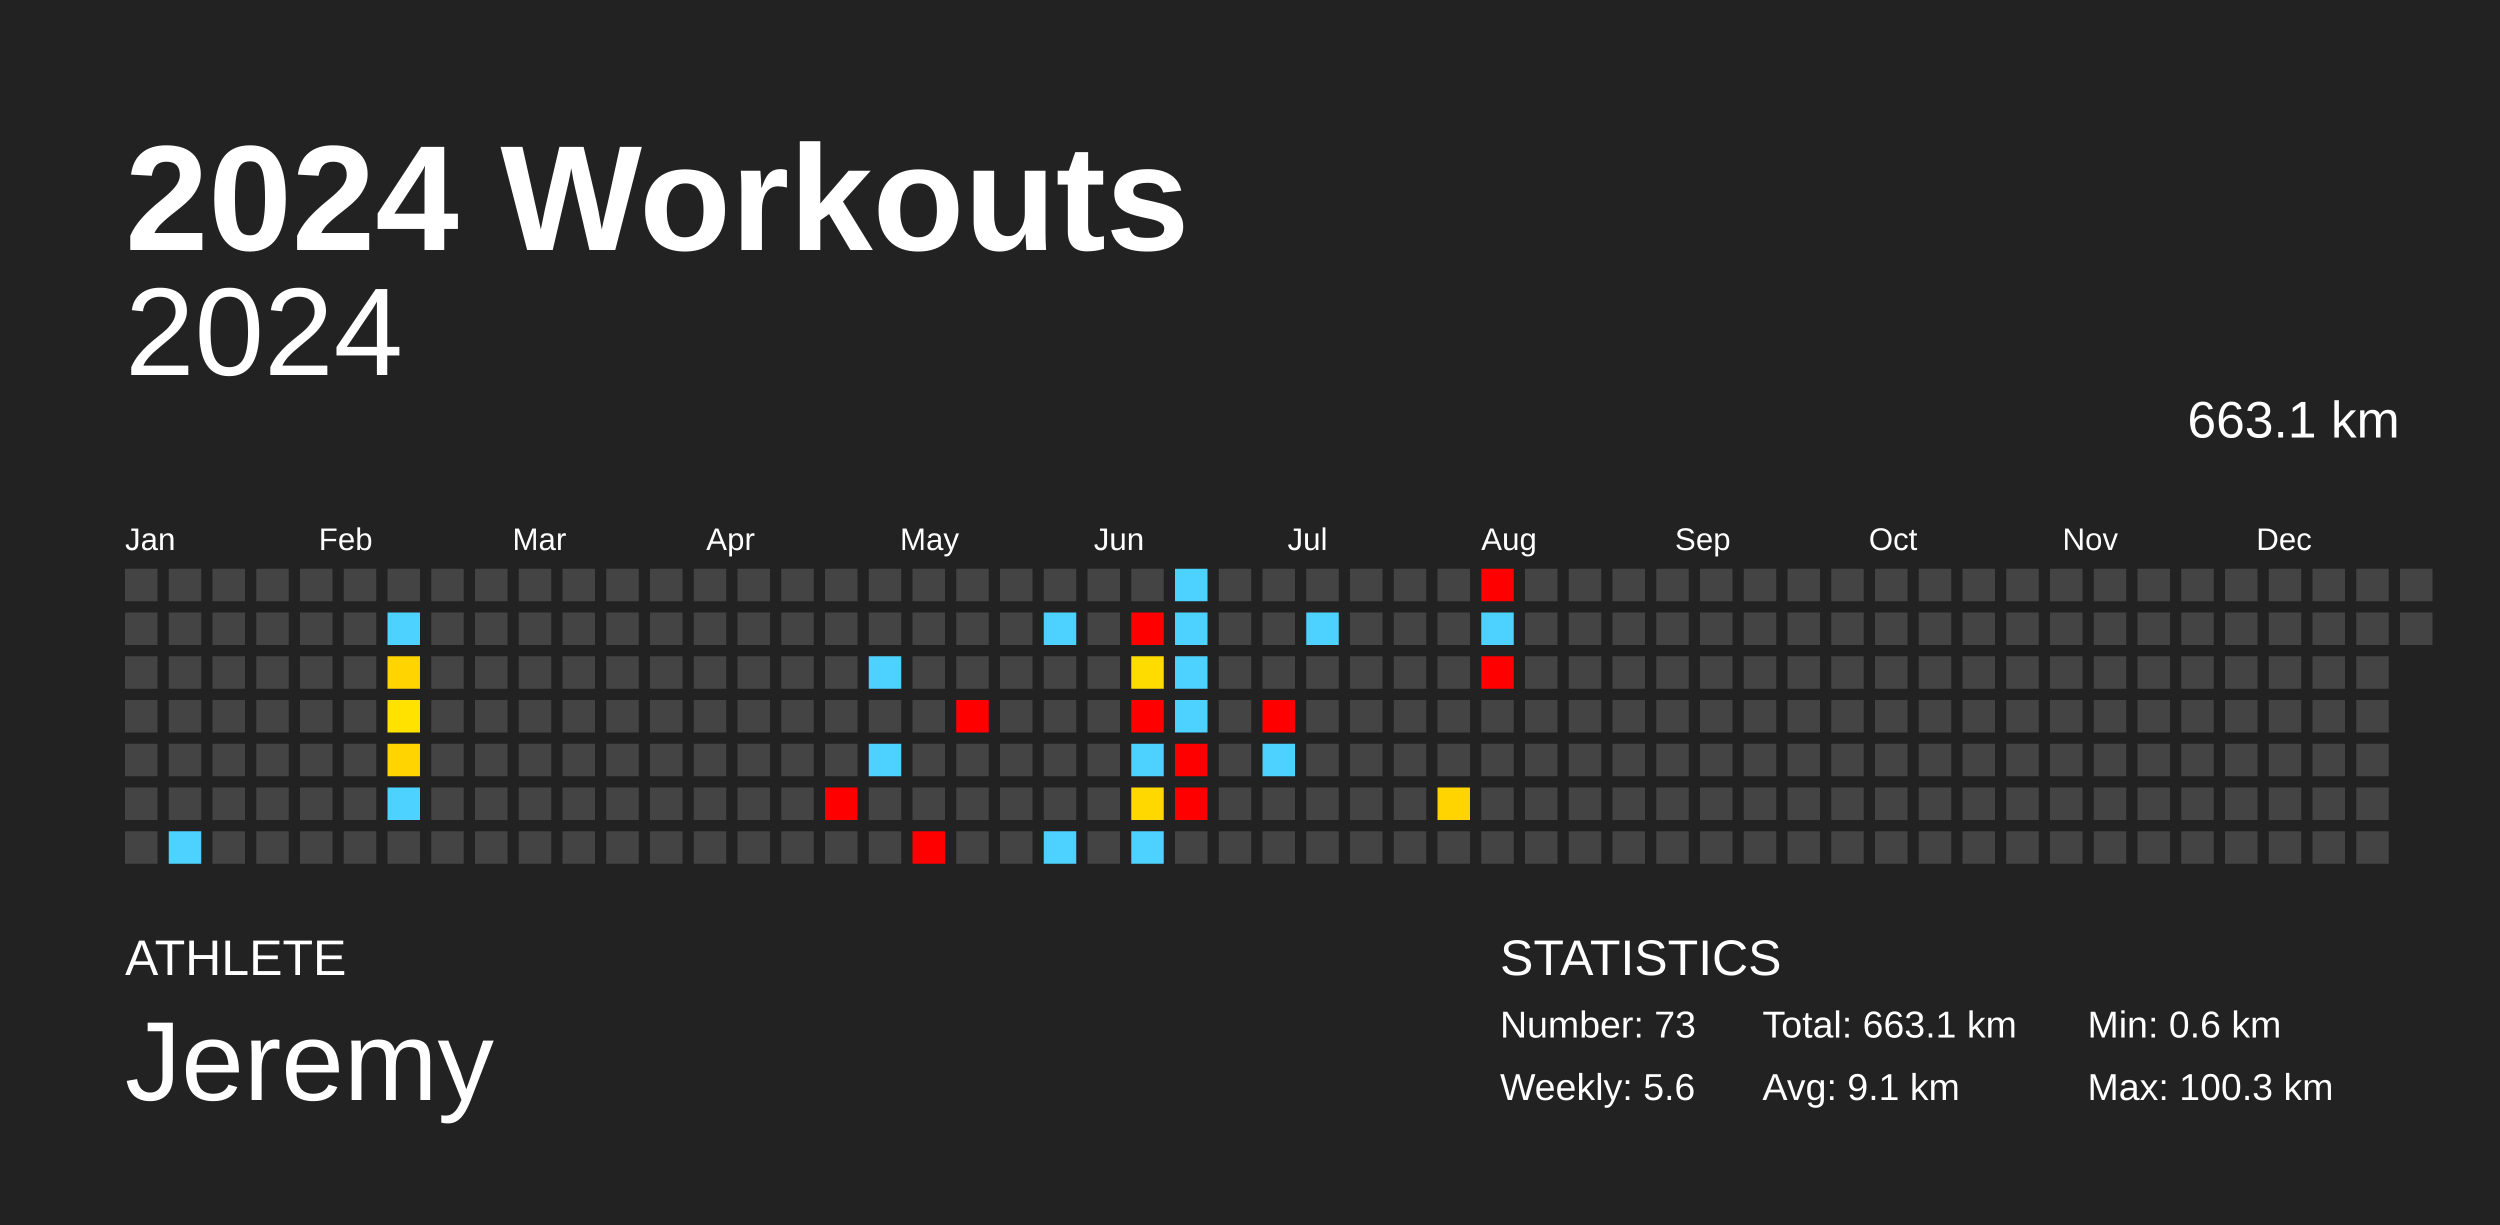
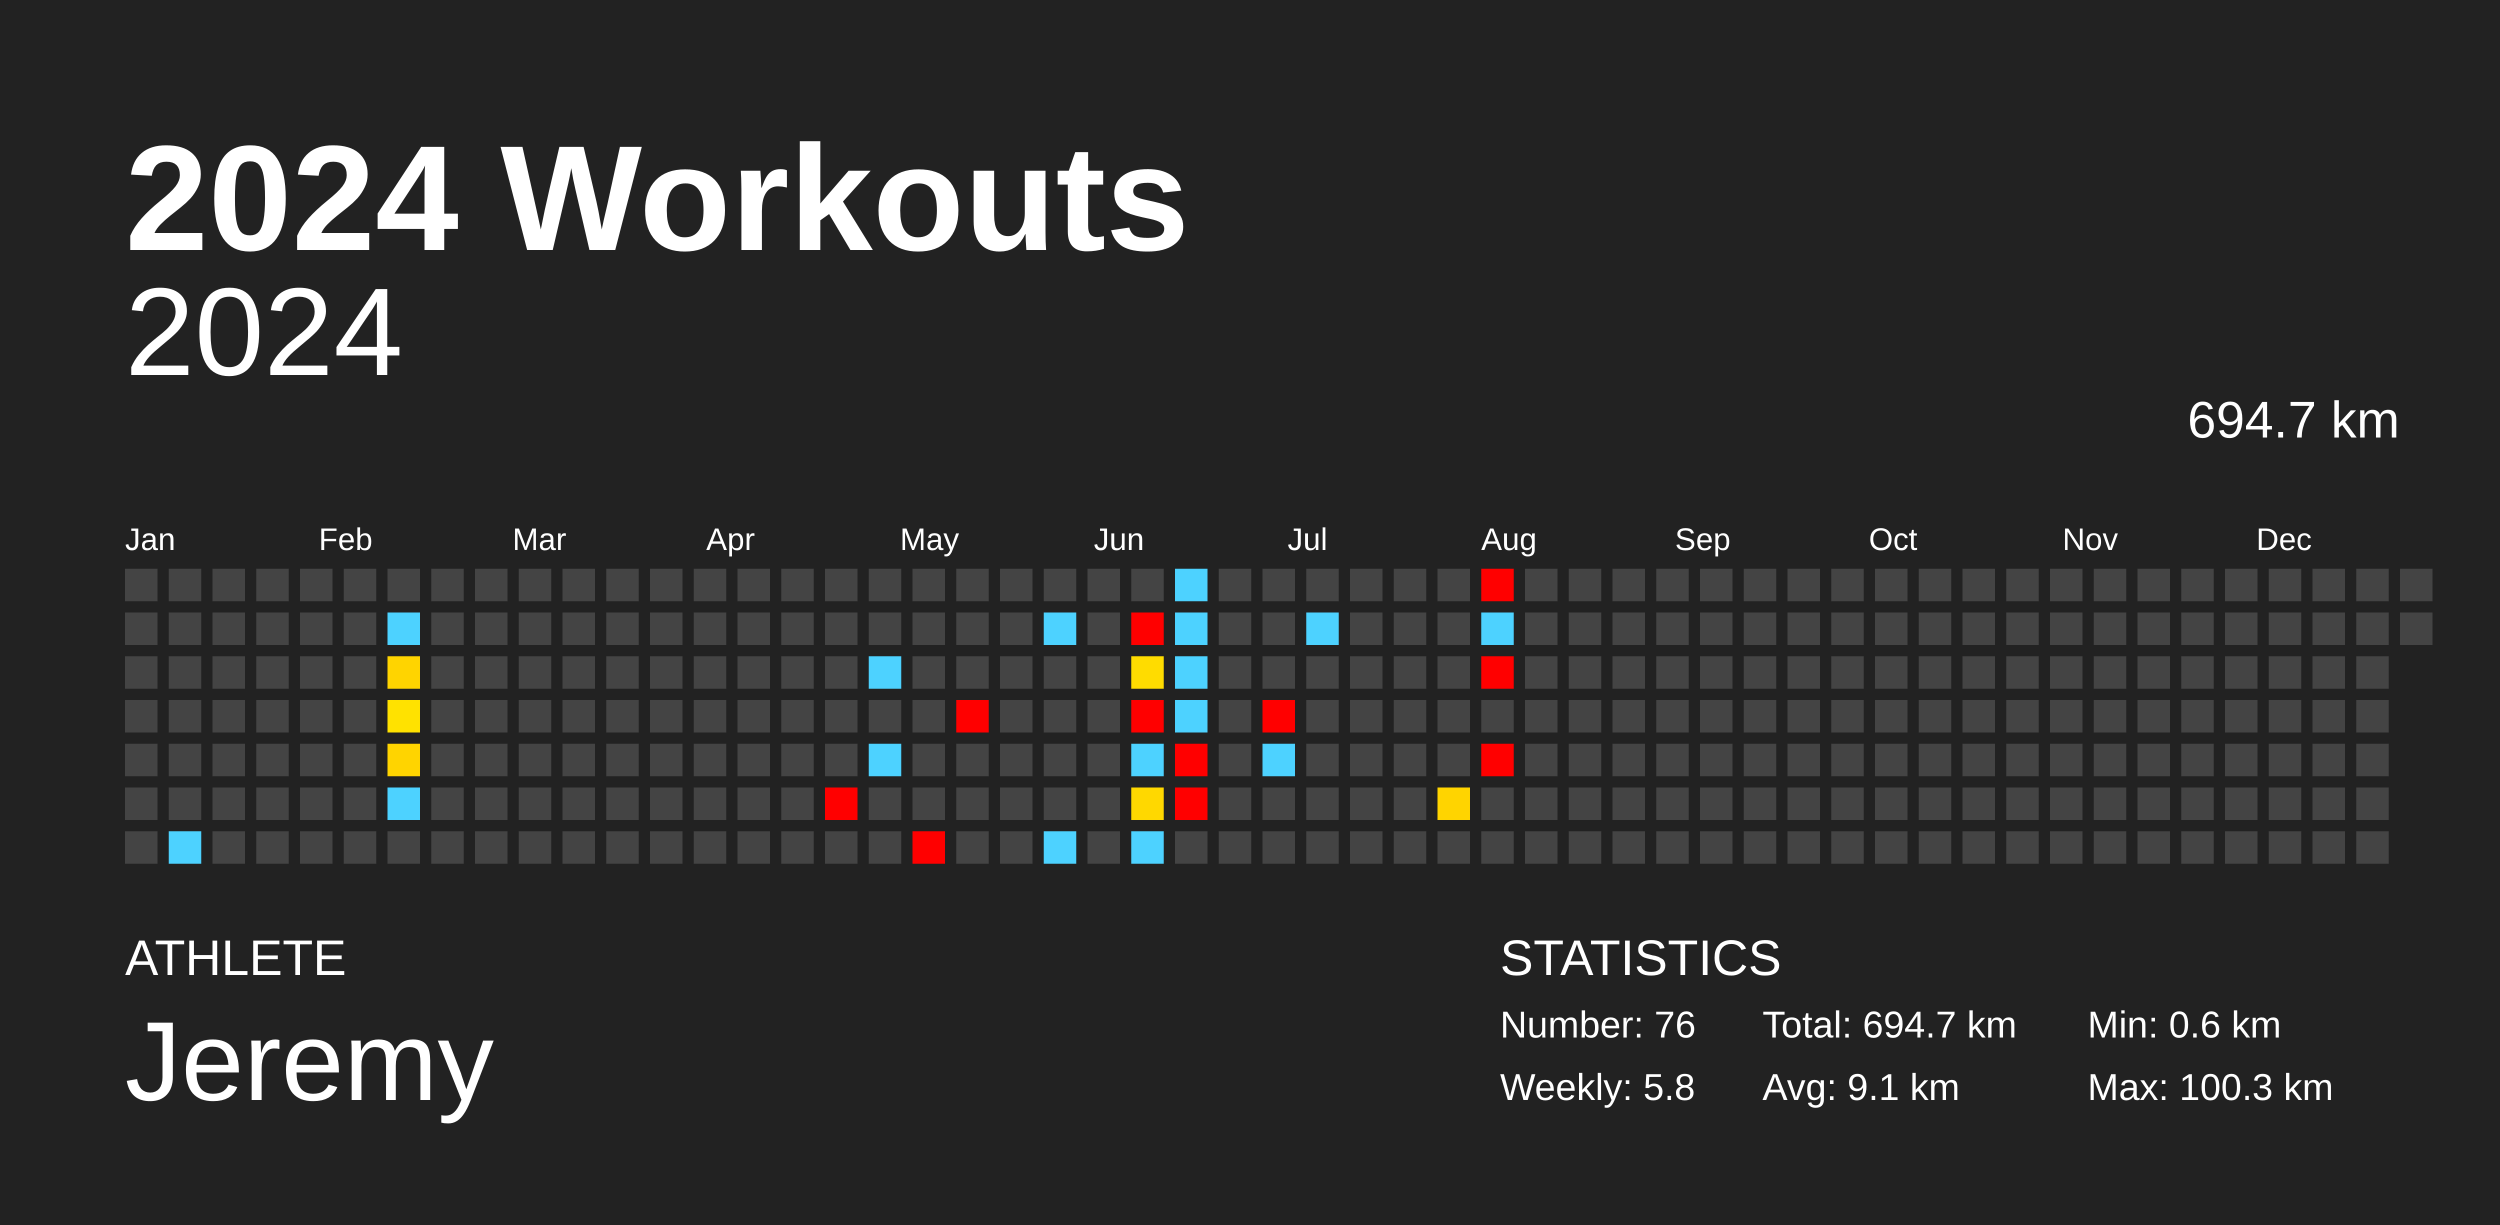
<svg xmlns="http://www.w3.org/2000/svg" baseProfile="full" height="98mm" version="1.1" viewBox="0,0,200,98" width="200mm">
  <defs />
  <rect fill="#222222" height="98" width="200" x="0" y="0" />
  <text fill="#FFFFFF" style="font-size:12px; font-family:Arial; font-weight:bold;" x="10" y="20">2024 Workouts</text>
  <text fill="#FFFFFF" style="font-size:4px; font-family:Arial" x="10" y="78">ATHLETE</text>
  <text fill="#FFFFFF" style="font-size:9px; font-family:Arial" x="10" y="88">Jeremy</text>
  <text fill="#FFFFFF" style="font-size:4px; font-family:Arial" x="120" y="78">STATISTICS</text>
-   <text fill="#FFFFFF" style="font-size:3px; font-family:Arial" x="120" y="83">Number: 73</text>
-   <text fill="#FFFFFF" style="font-size:3px; font-family:Arial" x="120" y="88">Weekly: 5.6</text>
-   <text fill="#FFFFFF" style="font-size:3px; font-family:Arial" x="141" y="83">Total: 663.1 km</text>
+   <text fill="#FFFFFF" style="font-size:3px; font-family:Arial" x="120" y="83">Number: 76</text>
+   <text fill="#FFFFFF" style="font-size:3px; font-family:Arial" x="120" y="88">Weekly: 5.8</text>
+   <text fill="#FFFFFF" style="font-size:3px; font-family:Arial" x="141" y="83">Total: 694.7 km</text>
  <text fill="#FFFFFF" style="font-size:3px; font-family:Arial" x="141" y="88">Avg: 9.1 km</text>
  <text fill="#FFFFFF" style="font-size:3px; font-family:Arial" x="167" y="83">Min: 0.6 km</text>
  <text fill="#FFFFFF" style="font-size:3px; font-family:Arial" x="167" y="88">Max: 100.3 km</text>
  <text alignment-baseline="hanging" fill="#FFFFFF" style="font-size:10.0px; font-family:Arial;" x="10" y="30">2024</text>
-   <text alignment-baseline="hanging" fill="#FFFFFF" style="font-size:4.125px; font-family:Arial;" x="175" y="35">663.1 km</text>
+   <text alignment-baseline="hanging" fill="#FFFFFF" style="font-size:4.125px; font-family:Arial;" x="175" y="35">694.7 km</text>
  <text fill="#FFFFFF" style="font-size:2.5px; font-family:Arial" x="10.0" y="44">Jan</text>
  <text fill="#FFFFFF" style="font-size:2.5px; font-family:Arial" x="25.5" y="44">Feb</text>
  <text fill="#FFFFFF" style="font-size:2.5px; font-family:Arial" x="41.0" y="44">Mar</text>
  <text fill="#FFFFFF" style="font-size:2.5px; font-family:Arial" x="56.5" y="44">Apr</text>
  <text fill="#FFFFFF" style="font-size:2.5px; font-family:Arial" x="72.0" y="44">May</text>
  <text fill="#FFFFFF" style="font-size:2.5px; font-family:Arial" x="87.5" y="44">Jun</text>
  <text fill="#FFFFFF" style="font-size:2.5px; font-family:Arial" x="103.0" y="44">Jul</text>
  <text fill="#FFFFFF" style="font-size:2.5px; font-family:Arial" x="118.5" y="44">Aug</text>
  <text fill="#FFFFFF" style="font-size:2.5px; font-family:Arial" x="134.0" y="44">Sep</text>
  <text fill="#FFFFFF" style="font-size:2.5px; font-family:Arial" x="149.5" y="44">Oct</text>
  <text fill="#FFFFFF" style="font-size:2.5px; font-family:Arial" x="165.0" y="44">Nov</text>
  <text fill="#FFFFFF" style="font-size:2.5px; font-family:Arial" x="180.5" y="44">Dec</text>
  <rect fill="#444444" height="2.6" width="2.6" x="10.0" y="45.5" />
  <rect fill="#444444" height="2.6" width="2.6" x="10.0" y="49.0" />
  <rect fill="#444444" height="2.6" width="2.6" x="10.0" y="52.5" />
  <rect fill="#444444" height="2.6" width="2.6" x="10.0" y="56.0" />
  <rect fill="#444444" height="2.6" width="2.6" x="10.0" y="59.5" />
  <rect fill="#444444" height="2.6" width="2.6" x="10.0" y="63.0" />
  <rect fill="#444444" height="2.6" width="2.6" x="10.0" y="66.5" />
  <rect fill="#444444" height="2.6" width="2.6" x="13.5" y="45.5" />
  <rect fill="#444444" height="2.6" width="2.6" x="13.5" y="49.0" />
  <rect fill="#444444" height="2.6" width="2.6" x="13.5" y="52.5" />
  <rect fill="#444444" height="2.6" width="2.6" x="13.5" y="56.0" />
  <rect fill="#444444" height="2.6" width="2.6" x="13.5" y="59.5" />
  <rect fill="#444444" height="2.6" width="2.6" x="13.5" y="63.0" />
  <rect fill="#4dd2ff" height="2.6" width="2.6" x="13.5" y="66.5" />
  <rect fill="#444444" height="2.6" width="2.6" x="17.0" y="45.5" />
  <rect fill="#444444" height="2.6" width="2.6" x="17.0" y="49.0" />
  <rect fill="#444444" height="2.6" width="2.6" x="17.0" y="52.5" />
  <rect fill="#444444" height="2.6" width="2.6" x="17.0" y="56.0" />
  <rect fill="#444444" height="2.6" width="2.6" x="17.0" y="59.5" />
  <rect fill="#444444" height="2.6" width="2.6" x="17.0" y="63.0" />
  <rect fill="#444444" height="2.6" width="2.6" x="17.0" y="66.5" />
  <rect fill="#444444" height="2.6" width="2.6" x="20.5" y="45.5" />
  <rect fill="#444444" height="2.6" width="2.6" x="20.5" y="49.0" />
  <rect fill="#444444" height="2.6" width="2.6" x="20.5" y="52.5" />
  <rect fill="#444444" height="2.6" width="2.6" x="20.5" y="56.0" />
  <rect fill="#444444" height="2.6" width="2.6" x="20.5" y="59.5" />
  <rect fill="#444444" height="2.6" width="2.6" x="20.5" y="63.0" />
  <rect fill="#444444" height="2.6" width="2.6" x="20.5" y="66.5" />
  <rect fill="#444444" height="2.6" width="2.6" x="24.0" y="45.5" />
  <rect fill="#444444" height="2.6" width="2.6" x="24.0" y="49.0" />
  <rect fill="#444444" height="2.6" width="2.6" x="24.0" y="52.5" />
  <rect fill="#444444" height="2.6" width="2.6" x="24.0" y="56.0" />
  <rect fill="#444444" height="2.6" width="2.6" x="24.0" y="59.5" />
  <rect fill="#444444" height="2.6" width="2.6" x="24.0" y="63.0" />
  <rect fill="#444444" height="2.6" width="2.6" x="24.0" y="66.5" />
  <rect fill="#444444" height="2.6" width="2.6" x="27.5" y="45.5" />
  <rect fill="#444444" height="2.6" width="2.6" x="27.5" y="49.0" />
  <rect fill="#444444" height="2.6" width="2.6" x="27.5" y="52.5" />
  <rect fill="#444444" height="2.6" width="2.6" x="27.5" y="56.0" />
  <rect fill="#444444" height="2.6" width="2.6" x="27.5" y="59.5" />
  <rect fill="#444444" height="2.6" width="2.6" x="27.5" y="63.0" />
  <rect fill="#444444" height="2.6" width="2.6" x="27.5" y="66.5" />
  <rect fill="#444444" height="2.6" width="2.6" x="31.0" y="45.5" />
  <rect fill="#4dd2ff" height="2.6" width="2.6" x="31.0" y="49.0" />
  <rect fill="#ffd400" height="2.6" width="2.6" x="31.0" y="52.5" />
  <rect fill="#ffe200" height="2.6" width="2.6" x="31.0" y="56.0" />
  <rect fill="#ffd400" height="2.6" width="2.6" x="31.0" y="59.5" />
  <rect fill="#4dd2ff" height="2.6" width="2.6" x="31.0" y="63.0" />
  <rect fill="#444444" height="2.6" width="2.6" x="31.0" y="66.5" />
  <rect fill="#444444" height="2.6" width="2.6" x="34.5" y="45.5" />
  <rect fill="#444444" height="2.6" width="2.6" x="34.5" y="49.0" />
  <rect fill="#444444" height="2.6" width="2.6" x="34.5" y="52.5" />
  <rect fill="#444444" height="2.6" width="2.6" x="34.5" y="56.0" />
  <rect fill="#444444" height="2.6" width="2.6" x="34.5" y="59.5" />
  <rect fill="#444444" height="2.6" width="2.6" x="34.5" y="63.0" />
  <rect fill="#444444" height="2.6" width="2.6" x="34.5" y="66.5" />
  <rect fill="#444444" height="2.6" width="2.6" x="38.0" y="45.5" />
  <rect fill="#444444" height="2.6" width="2.6" x="38.0" y="49.0" />
  <rect fill="#444444" height="2.6" width="2.6" x="38.0" y="52.5" />
  <rect fill="#444444" height="2.6" width="2.6" x="38.0" y="56.0" />
  <rect fill="#444444" height="2.6" width="2.6" x="38.0" y="59.5" />
  <rect fill="#444444" height="2.6" width="2.6" x="38.0" y="63.0" />
  <rect fill="#444444" height="2.6" width="2.6" x="38.0" y="66.5" />
  <rect fill="#444444" height="2.6" width="2.6" x="41.5" y="45.5" />
  <rect fill="#444444" height="2.6" width="2.6" x="41.5" y="49.0" />
  <rect fill="#444444" height="2.6" width="2.6" x="41.5" y="52.5" />
  <rect fill="#444444" height="2.6" width="2.6" x="41.5" y="56.0" />
  <rect fill="#444444" height="2.6" width="2.6" x="41.5" y="59.5" />
  <rect fill="#444444" height="2.6" width="2.6" x="41.5" y="63.0" />
  <rect fill="#444444" height="2.6" width="2.6" x="41.5" y="66.5" />
  <rect fill="#444444" height="2.6" width="2.6" x="45.0" y="45.5" />
  <rect fill="#444444" height="2.6" width="2.6" x="45.0" y="49.0" />
  <rect fill="#444444" height="2.6" width="2.6" x="45.0" y="52.5" />
  <rect fill="#444444" height="2.6" width="2.6" x="45.0" y="56.0" />
  <rect fill="#444444" height="2.6" width="2.6" x="45.0" y="59.5" />
  <rect fill="#444444" height="2.6" width="2.6" x="45.0" y="63.0" />
  <rect fill="#444444" height="2.6" width="2.6" x="45.0" y="66.5" />
  <rect fill="#444444" height="2.6" width="2.6" x="48.5" y="45.5" />
  <rect fill="#444444" height="2.6" width="2.6" x="48.5" y="49.0" />
  <rect fill="#444444" height="2.6" width="2.6" x="48.5" y="52.5" />
  <rect fill="#444444" height="2.6" width="2.6" x="48.5" y="56.0" />
  <rect fill="#444444" height="2.6" width="2.6" x="48.5" y="59.5" />
  <rect fill="#444444" height="2.6" width="2.6" x="48.5" y="63.0" />
  <rect fill="#444444" height="2.6" width="2.6" x="48.5" y="66.5" />
  <rect fill="#444444" height="2.6" width="2.6" x="52.0" y="45.5" />
  <rect fill="#444444" height="2.6" width="2.6" x="52.0" y="49.0" />
  <rect fill="#444444" height="2.6" width="2.6" x="52.0" y="52.5" />
  <rect fill="#444444" height="2.6" width="2.6" x="52.0" y="56.0" />
  <rect fill="#444444" height="2.6" width="2.6" x="52.0" y="59.5" />
  <rect fill="#444444" height="2.6" width="2.6" x="52.0" y="63.0" />
  <rect fill="#444444" height="2.6" width="2.6" x="52.0" y="66.5" />
  <rect fill="#444444" height="2.6" width="2.6" x="55.5" y="45.5" />
  <rect fill="#444444" height="2.6" width="2.6" x="55.5" y="49.0" />
  <rect fill="#444444" height="2.6" width="2.6" x="55.5" y="52.5" />
  <rect fill="#444444" height="2.6" width="2.6" x="55.5" y="56.0" />
  <rect fill="#444444" height="2.6" width="2.6" x="55.5" y="59.5" />
  <rect fill="#444444" height="2.6" width="2.6" x="55.5" y="63.0" />
  <rect fill="#444444" height="2.6" width="2.6" x="55.5" y="66.5" />
  <rect fill="#444444" height="2.6" width="2.6" x="59.0" y="45.5" />
  <rect fill="#444444" height="2.6" width="2.6" x="59.0" y="49.0" />
  <rect fill="#444444" height="2.6" width="2.6" x="59.0" y="52.5" />
  <rect fill="#444444" height="2.6" width="2.6" x="59.0" y="56.0" />
  <rect fill="#444444" height="2.6" width="2.6" x="59.0" y="59.5" />
  <rect fill="#444444" height="2.6" width="2.6" x="59.0" y="63.0" />
  <rect fill="#444444" height="2.6" width="2.6" x="59.0" y="66.5" />
  <rect fill="#444444" height="2.6" width="2.6" x="62.5" y="45.5" />
  <rect fill="#444444" height="2.6" width="2.6" x="62.5" y="49.0" />
  <rect fill="#444444" height="2.6" width="2.6" x="62.5" y="52.5" />
  <rect fill="#444444" height="2.6" width="2.6" x="62.5" y="56.0" />
  <rect fill="#444444" height="2.6" width="2.6" x="62.5" y="59.5" />
  <rect fill="#444444" height="2.6" width="2.6" x="62.5" y="63.0" />
  <rect fill="#444444" height="2.6" width="2.6" x="62.5" y="66.5" />
  <rect fill="#444444" height="2.6" width="2.6" x="66.0" y="45.5" />
  <rect fill="#444444" height="2.6" width="2.6" x="66.0" y="49.0" />
  <rect fill="#444444" height="2.6" width="2.6" x="66.0" y="52.5" />
  <rect fill="#444444" height="2.6" width="2.6" x="66.0" y="56.0" />
  <rect fill="#444444" height="2.6" width="2.6" x="66.0" y="59.5" />
  <rect fill="red" height="2.6" width="2.6" x="66.0" y="63.0" />
  <rect fill="#444444" height="2.6" width="2.6" x="66.0" y="66.5" />
  <rect fill="#444444" height="2.6" width="2.6" x="69.5" y="45.5" />
  <rect fill="#444444" height="2.6" width="2.6" x="69.5" y="49.0" />
  <rect fill="#4dd2ff" height="2.6" width="2.6" x="69.5" y="52.5" />
  <rect fill="#444444" height="2.6" width="2.6" x="69.5" y="56.0" />
  <rect fill="#4dd2ff" height="2.6" width="2.6" x="69.5" y="59.5" />
  <rect fill="#444444" height="2.6" width="2.6" x="69.5" y="63.0" />
  <rect fill="#444444" height="2.6" width="2.6" x="69.5" y="66.5" />
  <rect fill="#444444" height="2.6" width="2.6" x="73.0" y="45.5" />
  <rect fill="#444444" height="2.6" width="2.6" x="73.0" y="49.0" />
  <rect fill="#444444" height="2.6" width="2.6" x="73.0" y="52.5" />
  <rect fill="#444444" height="2.6" width="2.6" x="73.0" y="56.0" />
  <rect fill="#444444" height="2.6" width="2.6" x="73.0" y="59.5" />
  <rect fill="#444444" height="2.6" width="2.6" x="73.0" y="63.0" />
  <rect fill="red" height="2.6" width="2.6" x="73.0" y="66.5" />
  <rect fill="#444444" height="2.6" width="2.6" x="76.5" y="45.5" />
  <rect fill="#444444" height="2.6" width="2.6" x="76.5" y="49.0" />
  <rect fill="#444444" height="2.6" width="2.6" x="76.5" y="52.5" />
  <rect fill="red" height="2.6" width="2.6" x="76.5" y="56.0" />
  <rect fill="#444444" height="2.6" width="2.6" x="76.5" y="59.5" />
  <rect fill="#444444" height="2.6" width="2.6" x="76.5" y="63.0" />
  <rect fill="#444444" height="2.6" width="2.6" x="76.5" y="66.5" />
  <rect fill="#444444" height="2.6" width="2.6" x="80.0" y="45.5" />
  <rect fill="#444444" height="2.6" width="2.6" x="80.0" y="49.0" />
  <rect fill="#444444" height="2.6" width="2.6" x="80.0" y="52.5" />
  <rect fill="#444444" height="2.6" width="2.6" x="80.0" y="56.0" />
  <rect fill="#444444" height="2.6" width="2.6" x="80.0" y="59.5" />
  <rect fill="#444444" height="2.6" width="2.6" x="80.0" y="63.0" />
  <rect fill="#444444" height="2.6" width="2.6" x="80.0" y="66.5" />
  <rect fill="#444444" height="2.6" width="2.6" x="83.5" y="45.5" />
  <rect fill="#4dd2ff" height="2.6" width="2.6" x="83.5" y="49.0" />
  <rect fill="#444444" height="2.6" width="2.6" x="83.5" y="52.5" />
  <rect fill="#444444" height="2.6" width="2.6" x="83.5" y="56.0" />
  <rect fill="#444444" height="2.6" width="2.6" x="83.5" y="59.5" />
  <rect fill="#444444" height="2.6" width="2.6" x="83.5" y="63.0" />
  <rect fill="#4dd2ff" height="2.6" width="2.6" x="83.5" y="66.5" />
  <rect fill="#444444" height="2.6" width="2.6" x="87.0" y="45.5" />
  <rect fill="#444444" height="2.6" width="2.6" x="87.0" y="49.0" />
  <rect fill="#444444" height="2.6" width="2.6" x="87.0" y="52.5" />
  <rect fill="#444444" height="2.6" width="2.6" x="87.0" y="56.0" />
  <rect fill="#444444" height="2.6" width="2.6" x="87.0" y="59.5" />
  <rect fill="#444444" height="2.6" width="2.6" x="87.0" y="63.0" />
  <rect fill="#444444" height="2.6" width="2.6" x="87.0" y="66.5" />
  <rect fill="#444444" height="2.6" width="2.6" x="90.5" y="45.5" />
  <rect fill="red" height="2.6" width="2.6" x="90.5" y="49.0" />
  <rect fill="#ffdc00" height="2.6" width="2.6" x="90.5" y="52.5" />
  <rect fill="red" height="2.6" width="2.6" x="90.5" y="56.0" />
  <rect fill="#4dd2ff" height="2.6" width="2.6" x="90.5" y="59.5" />
  <rect fill="#ffd800" height="2.6" width="2.6" x="90.5" y="63.0" />
  <rect fill="#4dd2ff" height="2.6" width="2.6" x="90.5" y="66.5" />
  <rect fill="#4dd2ff" height="2.6" width="2.6" x="94.0" y="45.5" />
  <rect fill="#4dd2ff" height="2.6" width="2.6" x="94.0" y="49.0" />
  <rect fill="#4dd2ff" height="2.6" width="2.6" x="94.0" y="52.5" />
  <rect fill="#4dd2ff" height="2.6" width="2.6" x="94.0" y="56.0" />
  <rect fill="red" height="2.6" width="2.6" x="94.0" y="59.5" />
  <rect fill="red" height="2.6" width="2.6" x="94.0" y="63.0" />
  <rect fill="#444444" height="2.6" width="2.6" x="94.0" y="66.5" />
  <rect fill="#444444" height="2.6" width="2.6" x="97.5" y="45.5" />
  <rect fill="#444444" height="2.6" width="2.6" x="97.5" y="49.0" />
  <rect fill="#444444" height="2.6" width="2.6" x="97.5" y="52.5" />
  <rect fill="#444444" height="2.6" width="2.6" x="97.5" y="56.0" />
  <rect fill="#444444" height="2.6" width="2.6" x="97.5" y="59.5" />
  <rect fill="#444444" height="2.6" width="2.6" x="97.5" y="63.0" />
  <rect fill="#444444" height="2.6" width="2.6" x="97.5" y="66.5" />
  <rect fill="#444444" height="2.6" width="2.6" x="101.0" y="45.5" />
  <rect fill="#444444" height="2.6" width="2.6" x="101.0" y="49.0" />
  <rect fill="#444444" height="2.6" width="2.6" x="101.0" y="52.5" />
  <rect fill="red" height="2.6" width="2.6" x="101.0" y="56.0" />
  <rect fill="#4dd2ff" height="2.6" width="2.6" x="101.0" y="59.5" />
  <rect fill="#444444" height="2.6" width="2.6" x="101.0" y="63.0" />
  <rect fill="#444444" height="2.6" width="2.6" x="101.0" y="66.5" />
  <rect fill="#444444" height="2.6" width="2.6" x="104.5" y="45.5" />
  <rect fill="#4dd2ff" height="2.6" width="2.6" x="104.5" y="49.0" />
  <rect fill="#444444" height="2.6" width="2.6" x="104.5" y="52.5" />
  <rect fill="#444444" height="2.6" width="2.6" x="104.5" y="56.0" />
  <rect fill="#444444" height="2.6" width="2.6" x="104.5" y="59.5" />
  <rect fill="#444444" height="2.6" width="2.6" x="104.5" y="63.0" />
  <rect fill="#444444" height="2.6" width="2.6" x="104.5" y="66.5" />
  <rect fill="#444444" height="2.6" width="2.6" x="108.0" y="45.5" />
  <rect fill="#444444" height="2.6" width="2.6" x="108.0" y="49.0" />
  <rect fill="#444444" height="2.6" width="2.6" x="108.0" y="52.5" />
  <rect fill="#444444" height="2.6" width="2.6" x="108.0" y="56.0" />
  <rect fill="#444444" height="2.6" width="2.6" x="108.0" y="59.5" />
  <rect fill="#444444" height="2.6" width="2.6" x="108.0" y="63.0" />
  <rect fill="#444444" height="2.6" width="2.6" x="108.0" y="66.5" />
  <rect fill="#444444" height="2.6" width="2.6" x="111.5" y="45.5" />
  <rect fill="#444444" height="2.6" width="2.6" x="111.5" y="49.0" />
  <rect fill="#444444" height="2.6" width="2.6" x="111.5" y="52.5" />
  <rect fill="#444444" height="2.6" width="2.6" x="111.5" y="56.0" />
  <rect fill="#444444" height="2.6" width="2.6" x="111.5" y="59.5" />
  <rect fill="#444444" height="2.6" width="2.6" x="111.5" y="63.0" />
  <rect fill="#444444" height="2.6" width="2.6" x="111.5" y="66.5" />
  <rect fill="#444444" height="2.6" width="2.6" x="115.0" y="45.5" />
  <rect fill="#444444" height="2.6" width="2.6" x="115.0" y="49.0" />
  <rect fill="#444444" height="2.6" width="2.6" x="115.0" y="52.5" />
  <rect fill="#444444" height="2.6" width="2.6" x="115.0" y="56.0" />
  <rect fill="#444444" height="2.6" width="2.6" x="115.0" y="59.5" />
  <rect fill="#ffd400" height="2.6" width="2.6" x="115.0" y="63.0" />
  <rect fill="#444444" height="2.6" width="2.6" x="115.0" y="66.5" />
  <rect fill="red" height="2.6" width="2.6" x="118.5" y="45.5" />
  <rect fill="#4dd2ff" height="2.6" width="2.6" x="118.5" y="49.0" />
  <rect fill="red" height="2.6" width="2.6" x="118.5" y="52.5" />
  <rect fill="#444444" height="2.6" width="2.6" x="118.5" y="56.0" />
-   <rect fill="#444444" height="2.6" width="2.6" x="118.5" y="59.5" />
+   <rect fill="red" height="2.6" width="2.6" x="118.5" y="59.5" />
  <rect fill="#444444" height="2.6" width="2.6" x="118.5" y="63.0" />
  <rect fill="#444444" height="2.6" width="2.6" x="118.5" y="66.5" />
  <rect fill="#444444" height="2.6" width="2.6" x="122.0" y="45.5" />
  <rect fill="#444444" height="2.6" width="2.6" x="122.0" y="49.0" />
  <rect fill="#444444" height="2.6" width="2.6" x="122.0" y="52.5" />
  <rect fill="#444444" height="2.6" width="2.6" x="122.0" y="56.0" />
  <rect fill="#444444" height="2.6" width="2.6" x="122.0" y="59.5" />
  <rect fill="#444444" height="2.6" width="2.6" x="122.0" y="63.0" />
  <rect fill="#444444" height="2.6" width="2.6" x="122.0" y="66.5" />
  <rect fill="#444444" height="2.6" width="2.6" x="125.5" y="45.5" />
  <rect fill="#444444" height="2.6" width="2.6" x="125.5" y="49.0" />
  <rect fill="#444444" height="2.6" width="2.6" x="125.5" y="52.5" />
  <rect fill="#444444" height="2.6" width="2.6" x="125.5" y="56.0" />
  <rect fill="#444444" height="2.6" width="2.6" x="125.5" y="59.5" />
  <rect fill="#444444" height="2.6" width="2.6" x="125.5" y="63.0" />
  <rect fill="#444444" height="2.6" width="2.6" x="125.5" y="66.5" />
  <rect fill="#444444" height="2.6" width="2.6" x="129.0" y="45.5" />
  <rect fill="#444444" height="2.6" width="2.6" x="129.0" y="49.0" />
  <rect fill="#444444" height="2.6" width="2.6" x="129.0" y="52.5" />
  <rect fill="#444444" height="2.6" width="2.6" x="129.0" y="56.0" />
  <rect fill="#444444" height="2.6" width="2.6" x="129.0" y="59.5" />
  <rect fill="#444444" height="2.6" width="2.6" x="129.0" y="63.0" />
  <rect fill="#444444" height="2.6" width="2.6" x="129.0" y="66.5" />
  <rect fill="#444444" height="2.6" width="2.6" x="132.5" y="45.5" />
  <rect fill="#444444" height="2.6" width="2.6" x="132.5" y="49.0" />
  <rect fill="#444444" height="2.6" width="2.6" x="132.5" y="52.5" />
  <rect fill="#444444" height="2.6" width="2.6" x="132.5" y="56.0" />
  <rect fill="#444444" height="2.6" width="2.6" x="132.5" y="59.5" />
  <rect fill="#444444" height="2.6" width="2.6" x="132.5" y="63.0" />
  <rect fill="#444444" height="2.6" width="2.6" x="132.5" y="66.5" />
  <rect fill="#444444" height="2.6" width="2.6" x="136.0" y="45.5" />
  <rect fill="#444444" height="2.6" width="2.6" x="136.0" y="49.0" />
  <rect fill="#444444" height="2.6" width="2.6" x="136.0" y="52.5" />
  <rect fill="#444444" height="2.6" width="2.6" x="136.0" y="56.0" />
  <rect fill="#444444" height="2.6" width="2.6" x="136.0" y="59.5" />
  <rect fill="#444444" height="2.6" width="2.6" x="136.0" y="63.0" />
  <rect fill="#444444" height="2.6" width="2.6" x="136.0" y="66.5" />
  <rect fill="#444444" height="2.6" width="2.6" x="139.5" y="45.5" />
  <rect fill="#444444" height="2.6" width="2.6" x="139.5" y="49.0" />
  <rect fill="#444444" height="2.6" width="2.6" x="139.5" y="52.5" />
  <rect fill="#444444" height="2.6" width="2.6" x="139.5" y="56.0" />
  <rect fill="#444444" height="2.6" width="2.6" x="139.5" y="59.5" />
  <rect fill="#444444" height="2.6" width="2.6" x="139.5" y="63.0" />
  <rect fill="#444444" height="2.6" width="2.6" x="139.5" y="66.5" />
  <rect fill="#444444" height="2.6" width="2.6" x="143.0" y="45.5" />
  <rect fill="#444444" height="2.6" width="2.6" x="143.0" y="49.0" />
  <rect fill="#444444" height="2.6" width="2.6" x="143.0" y="52.5" />
  <rect fill="#444444" height="2.6" width="2.6" x="143.0" y="56.0" />
  <rect fill="#444444" height="2.6" width="2.6" x="143.0" y="59.5" />
  <rect fill="#444444" height="2.6" width="2.6" x="143.0" y="63.0" />
  <rect fill="#444444" height="2.6" width="2.6" x="143.0" y="66.5" />
  <rect fill="#444444" height="2.6" width="2.6" x="146.5" y="45.5" />
  <rect fill="#444444" height="2.6" width="2.6" x="146.5" y="49.0" />
  <rect fill="#444444" height="2.6" width="2.6" x="146.5" y="52.5" />
  <rect fill="#444444" height="2.6" width="2.6" x="146.5" y="56.0" />
  <rect fill="#444444" height="2.6" width="2.6" x="146.5" y="59.5" />
  <rect fill="#444444" height="2.6" width="2.6" x="146.5" y="63.0" />
  <rect fill="#444444" height="2.6" width="2.6" x="146.5" y="66.5" />
  <rect fill="#444444" height="2.6" width="2.6" x="150.0" y="45.5" />
  <rect fill="#444444" height="2.6" width="2.6" x="150.0" y="49.0" />
  <rect fill="#444444" height="2.6" width="2.6" x="150.0" y="52.5" />
  <rect fill="#444444" height="2.6" width="2.6" x="150.0" y="56.0" />
  <rect fill="#444444" height="2.6" width="2.6" x="150.0" y="59.5" />
  <rect fill="#444444" height="2.6" width="2.6" x="150.0" y="63.0" />
  <rect fill="#444444" height="2.6" width="2.6" x="150.0" y="66.5" />
  <rect fill="#444444" height="2.6" width="2.6" x="153.5" y="45.5" />
  <rect fill="#444444" height="2.6" width="2.6" x="153.5" y="49.0" />
  <rect fill="#444444" height="2.6" width="2.6" x="153.5" y="52.5" />
  <rect fill="#444444" height="2.6" width="2.6" x="153.5" y="56.0" />
  <rect fill="#444444" height="2.6" width="2.6" x="153.5" y="59.5" />
  <rect fill="#444444" height="2.6" width="2.6" x="153.5" y="63.0" />
  <rect fill="#444444" height="2.6" width="2.6" x="153.5" y="66.5" />
  <rect fill="#444444" height="2.6" width="2.6" x="157.0" y="45.5" />
  <rect fill="#444444" height="2.6" width="2.6" x="157.0" y="49.0" />
  <rect fill="#444444" height="2.6" width="2.6" x="157.0" y="52.5" />
  <rect fill="#444444" height="2.6" width="2.6" x="157.0" y="56.0" />
  <rect fill="#444444" height="2.6" width="2.6" x="157.0" y="59.5" />
  <rect fill="#444444" height="2.6" width="2.6" x="157.0" y="63.0" />
  <rect fill="#444444" height="2.6" width="2.6" x="157.0" y="66.5" />
  <rect fill="#444444" height="2.6" width="2.6" x="160.5" y="45.5" />
  <rect fill="#444444" height="2.6" width="2.6" x="160.5" y="49.0" />
  <rect fill="#444444" height="2.6" width="2.6" x="160.5" y="52.5" />
  <rect fill="#444444" height="2.6" width="2.6" x="160.5" y="56.0" />
  <rect fill="#444444" height="2.6" width="2.6" x="160.5" y="59.5" />
  <rect fill="#444444" height="2.6" width="2.6" x="160.5" y="63.0" />
  <rect fill="#444444" height="2.6" width="2.6" x="160.5" y="66.5" />
  <rect fill="#444444" height="2.6" width="2.6" x="164.0" y="45.5" />
  <rect fill="#444444" height="2.6" width="2.6" x="164.0" y="49.0" />
  <rect fill="#444444" height="2.6" width="2.6" x="164.0" y="52.5" />
  <rect fill="#444444" height="2.6" width="2.6" x="164.0" y="56.0" />
  <rect fill="#444444" height="2.6" width="2.6" x="164.0" y="59.5" />
  <rect fill="#444444" height="2.6" width="2.6" x="164.0" y="63.0" />
  <rect fill="#444444" height="2.6" width="2.6" x="164.0" y="66.5" />
  <rect fill="#444444" height="2.6" width="2.6" x="167.5" y="45.5" />
  <rect fill="#444444" height="2.6" width="2.6" x="167.5" y="49.0" />
  <rect fill="#444444" height="2.6" width="2.6" x="167.5" y="52.5" />
  <rect fill="#444444" height="2.6" width="2.6" x="167.5" y="56.0" />
  <rect fill="#444444" height="2.6" width="2.6" x="167.5" y="59.5" />
  <rect fill="#444444" height="2.6" width="2.6" x="167.5" y="63.0" />
  <rect fill="#444444" height="2.6" width="2.6" x="167.5" y="66.5" />
  <rect fill="#444444" height="2.6" width="2.6" x="171.0" y="45.5" />
  <rect fill="#444444" height="2.6" width="2.6" x="171.0" y="49.0" />
  <rect fill="#444444" height="2.6" width="2.6" x="171.0" y="52.5" />
  <rect fill="#444444" height="2.6" width="2.6" x="171.0" y="56.0" />
  <rect fill="#444444" height="2.6" width="2.6" x="171.0" y="59.5" />
  <rect fill="#444444" height="2.6" width="2.6" x="171.0" y="63.0" />
  <rect fill="#444444" height="2.6" width="2.6" x="171.0" y="66.5" />
  <rect fill="#444444" height="2.6" width="2.6" x="174.5" y="45.5" />
  <rect fill="#444444" height="2.6" width="2.6" x="174.5" y="49.0" />
  <rect fill="#444444" height="2.6" width="2.6" x="174.5" y="52.5" />
  <rect fill="#444444" height="2.6" width="2.6" x="174.5" y="56.0" />
  <rect fill="#444444" height="2.6" width="2.6" x="174.5" y="59.5" />
  <rect fill="#444444" height="2.6" width="2.6" x="174.5" y="63.0" />
  <rect fill="#444444" height="2.6" width="2.6" x="174.5" y="66.5" />
  <rect fill="#444444" height="2.6" width="2.6" x="178.0" y="45.5" />
  <rect fill="#444444" height="2.6" width="2.6" x="178.0" y="49.0" />
  <rect fill="#444444" height="2.6" width="2.6" x="178.0" y="52.5" />
  <rect fill="#444444" height="2.6" width="2.6" x="178.0" y="56.0" />
  <rect fill="#444444" height="2.6" width="2.6" x="178.0" y="59.5" />
  <rect fill="#444444" height="2.6" width="2.6" x="178.0" y="63.0" />
  <rect fill="#444444" height="2.6" width="2.6" x="178.0" y="66.5" />
  <rect fill="#444444" height="2.6" width="2.6" x="181.5" y="45.5" />
  <rect fill="#444444" height="2.6" width="2.6" x="181.5" y="49.0" />
  <rect fill="#444444" height="2.6" width="2.6" x="181.5" y="52.5" />
  <rect fill="#444444" height="2.6" width="2.6" x="181.5" y="56.0" />
  <rect fill="#444444" height="2.6" width="2.6" x="181.5" y="59.5" />
  <rect fill="#444444" height="2.6" width="2.6" x="181.5" y="63.0" />
  <rect fill="#444444" height="2.6" width="2.6" x="181.5" y="66.5" />
  <rect fill="#444444" height="2.6" width="2.6" x="185.0" y="45.5" />
  <rect fill="#444444" height="2.6" width="2.6" x="185.0" y="49.0" />
  <rect fill="#444444" height="2.6" width="2.6" x="185.0" y="52.5" />
  <rect fill="#444444" height="2.6" width="2.6" x="185.0" y="56.0" />
  <rect fill="#444444" height="2.6" width="2.6" x="185.0" y="59.5" />
  <rect fill="#444444" height="2.6" width="2.6" x="185.0" y="63.0" />
  <rect fill="#444444" height="2.6" width="2.6" x="185.0" y="66.5" />
  <rect fill="#444444" height="2.6" width="2.6" x="188.5" y="45.5" />
  <rect fill="#444444" height="2.6" width="2.6" x="188.5" y="49.0" />
  <rect fill="#444444" height="2.6" width="2.6" x="188.5" y="52.5" />
  <rect fill="#444444" height="2.6" width="2.6" x="188.5" y="56.0" />
  <rect fill="#444444" height="2.6" width="2.6" x="188.5" y="59.5" />
  <rect fill="#444444" height="2.6" width="2.6" x="188.5" y="63.0" />
  <rect fill="#444444" height="2.6" width="2.6" x="188.5" y="66.5" />
  <rect fill="#444444" height="2.6" width="2.6" x="192.0" y="45.5" />
  <rect fill="#444444" height="2.6" width="2.6" x="192.0" y="49.0" />
</svg>
